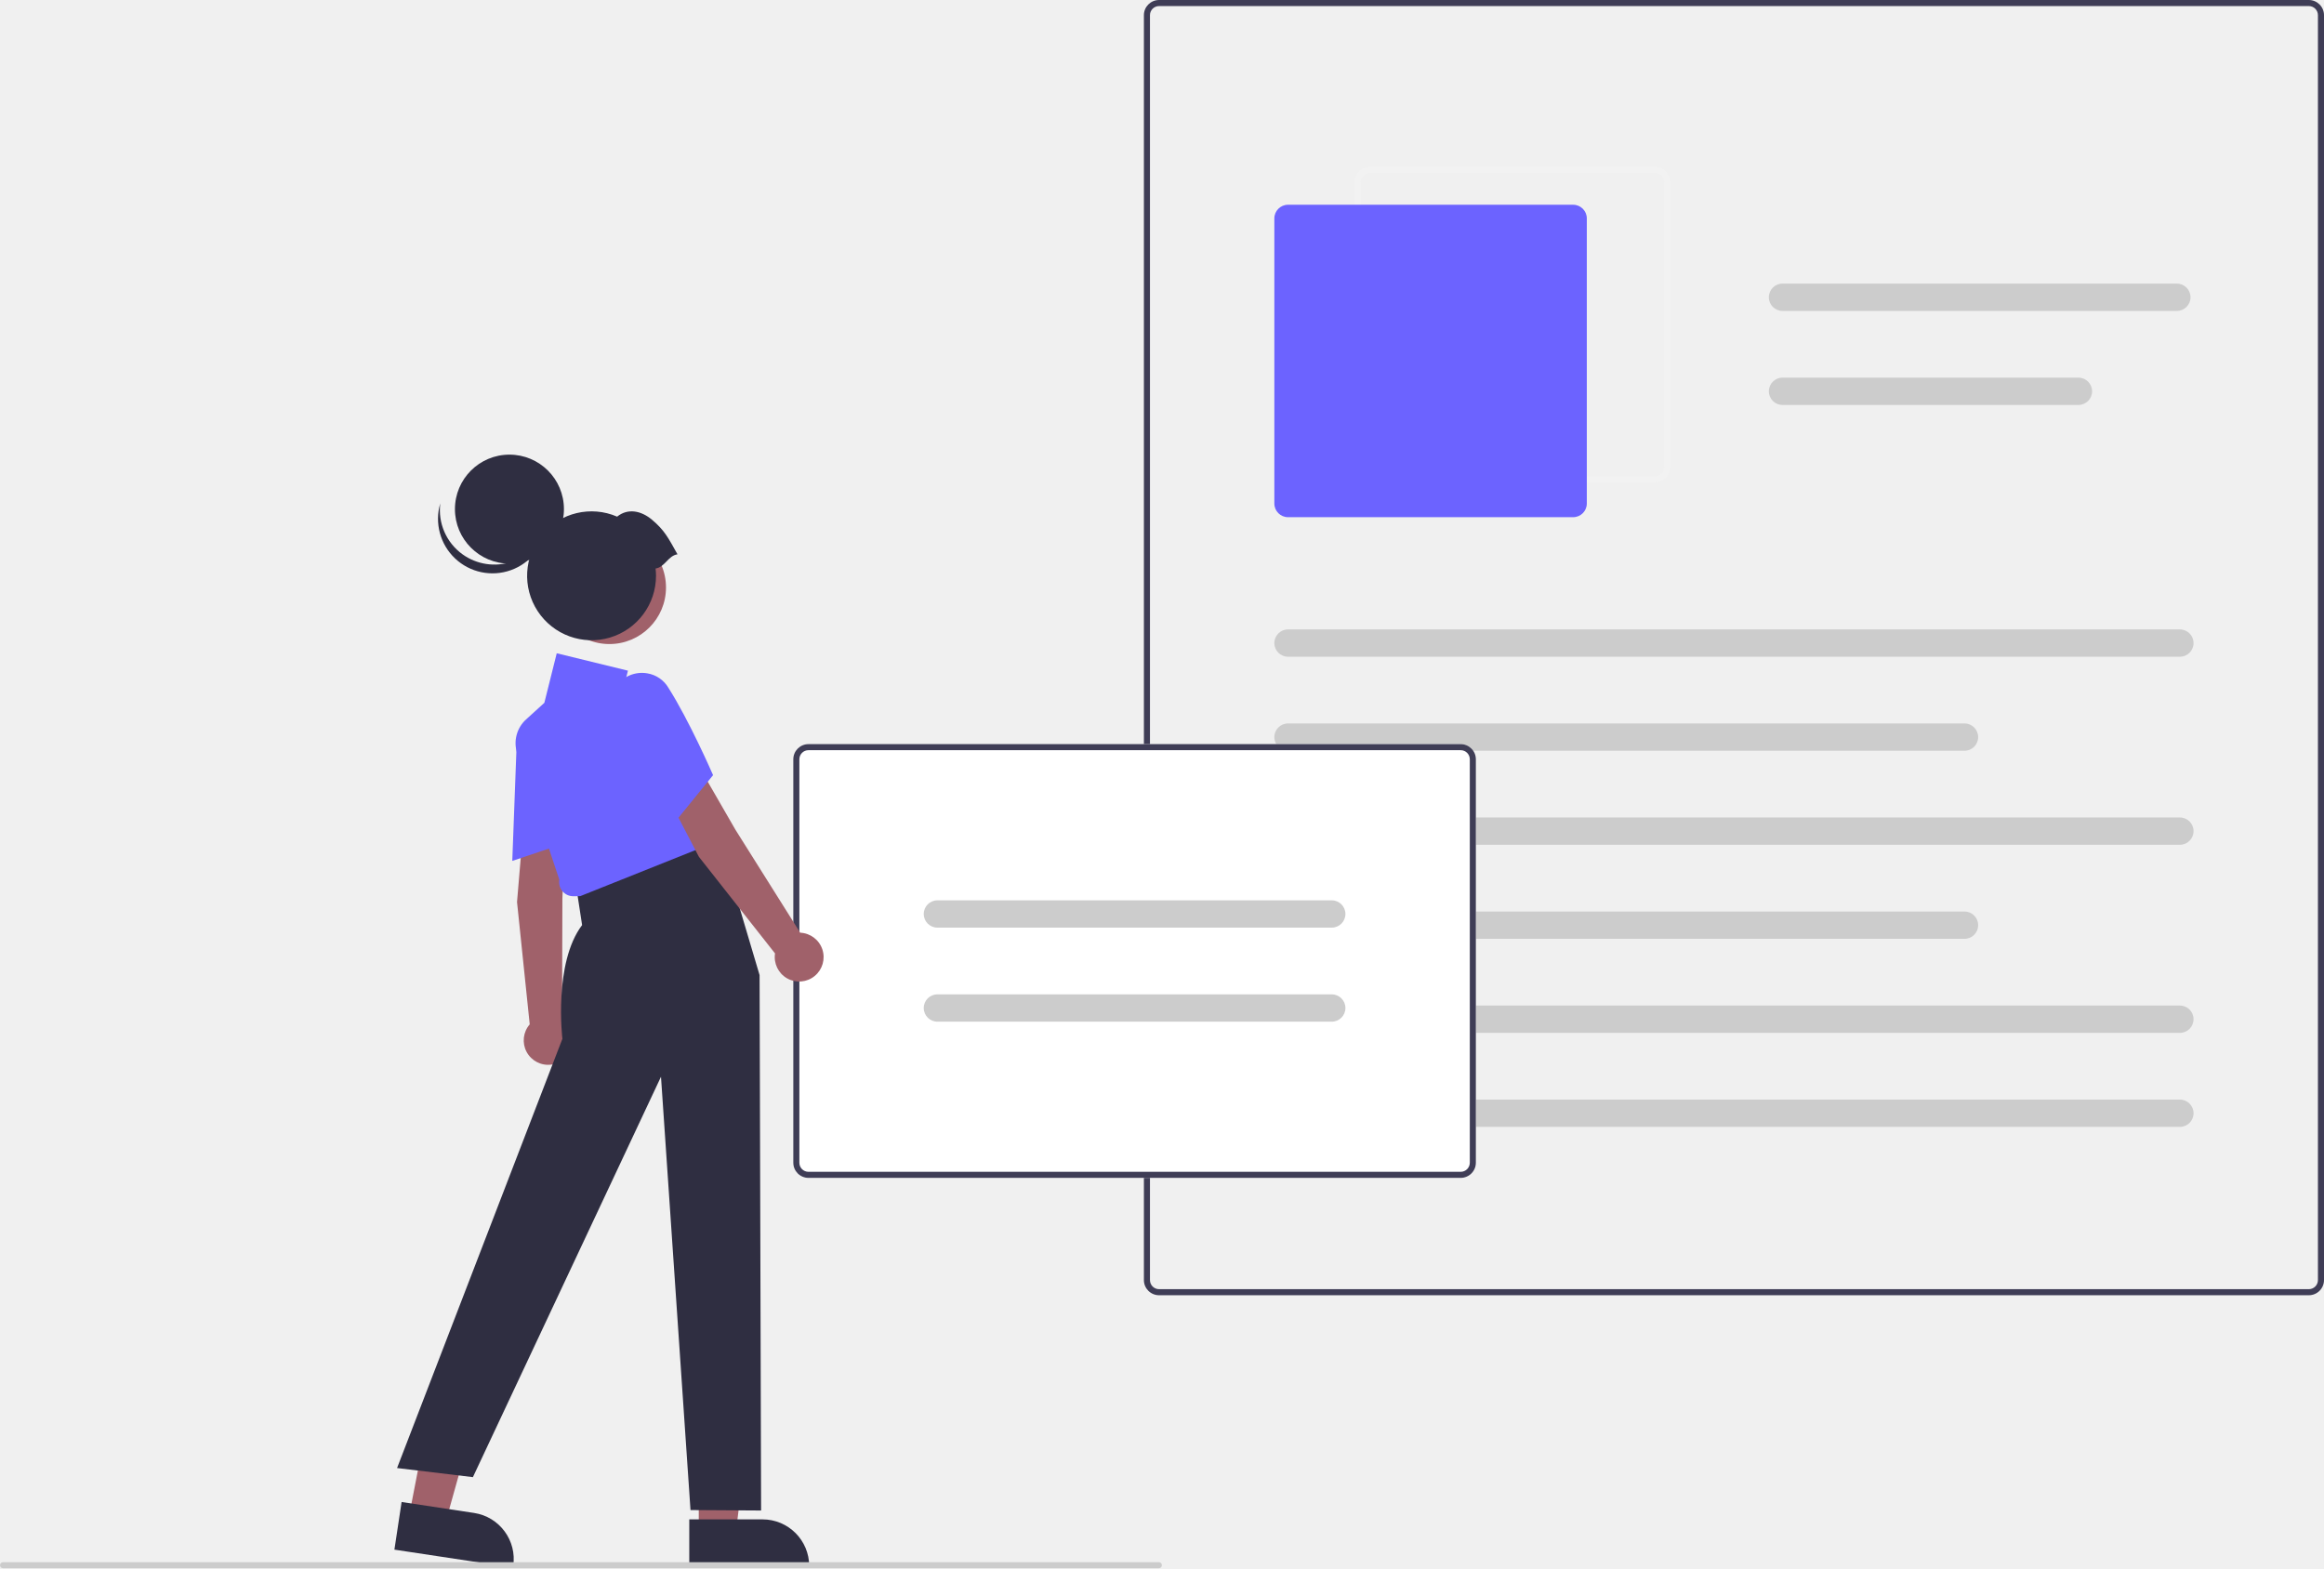
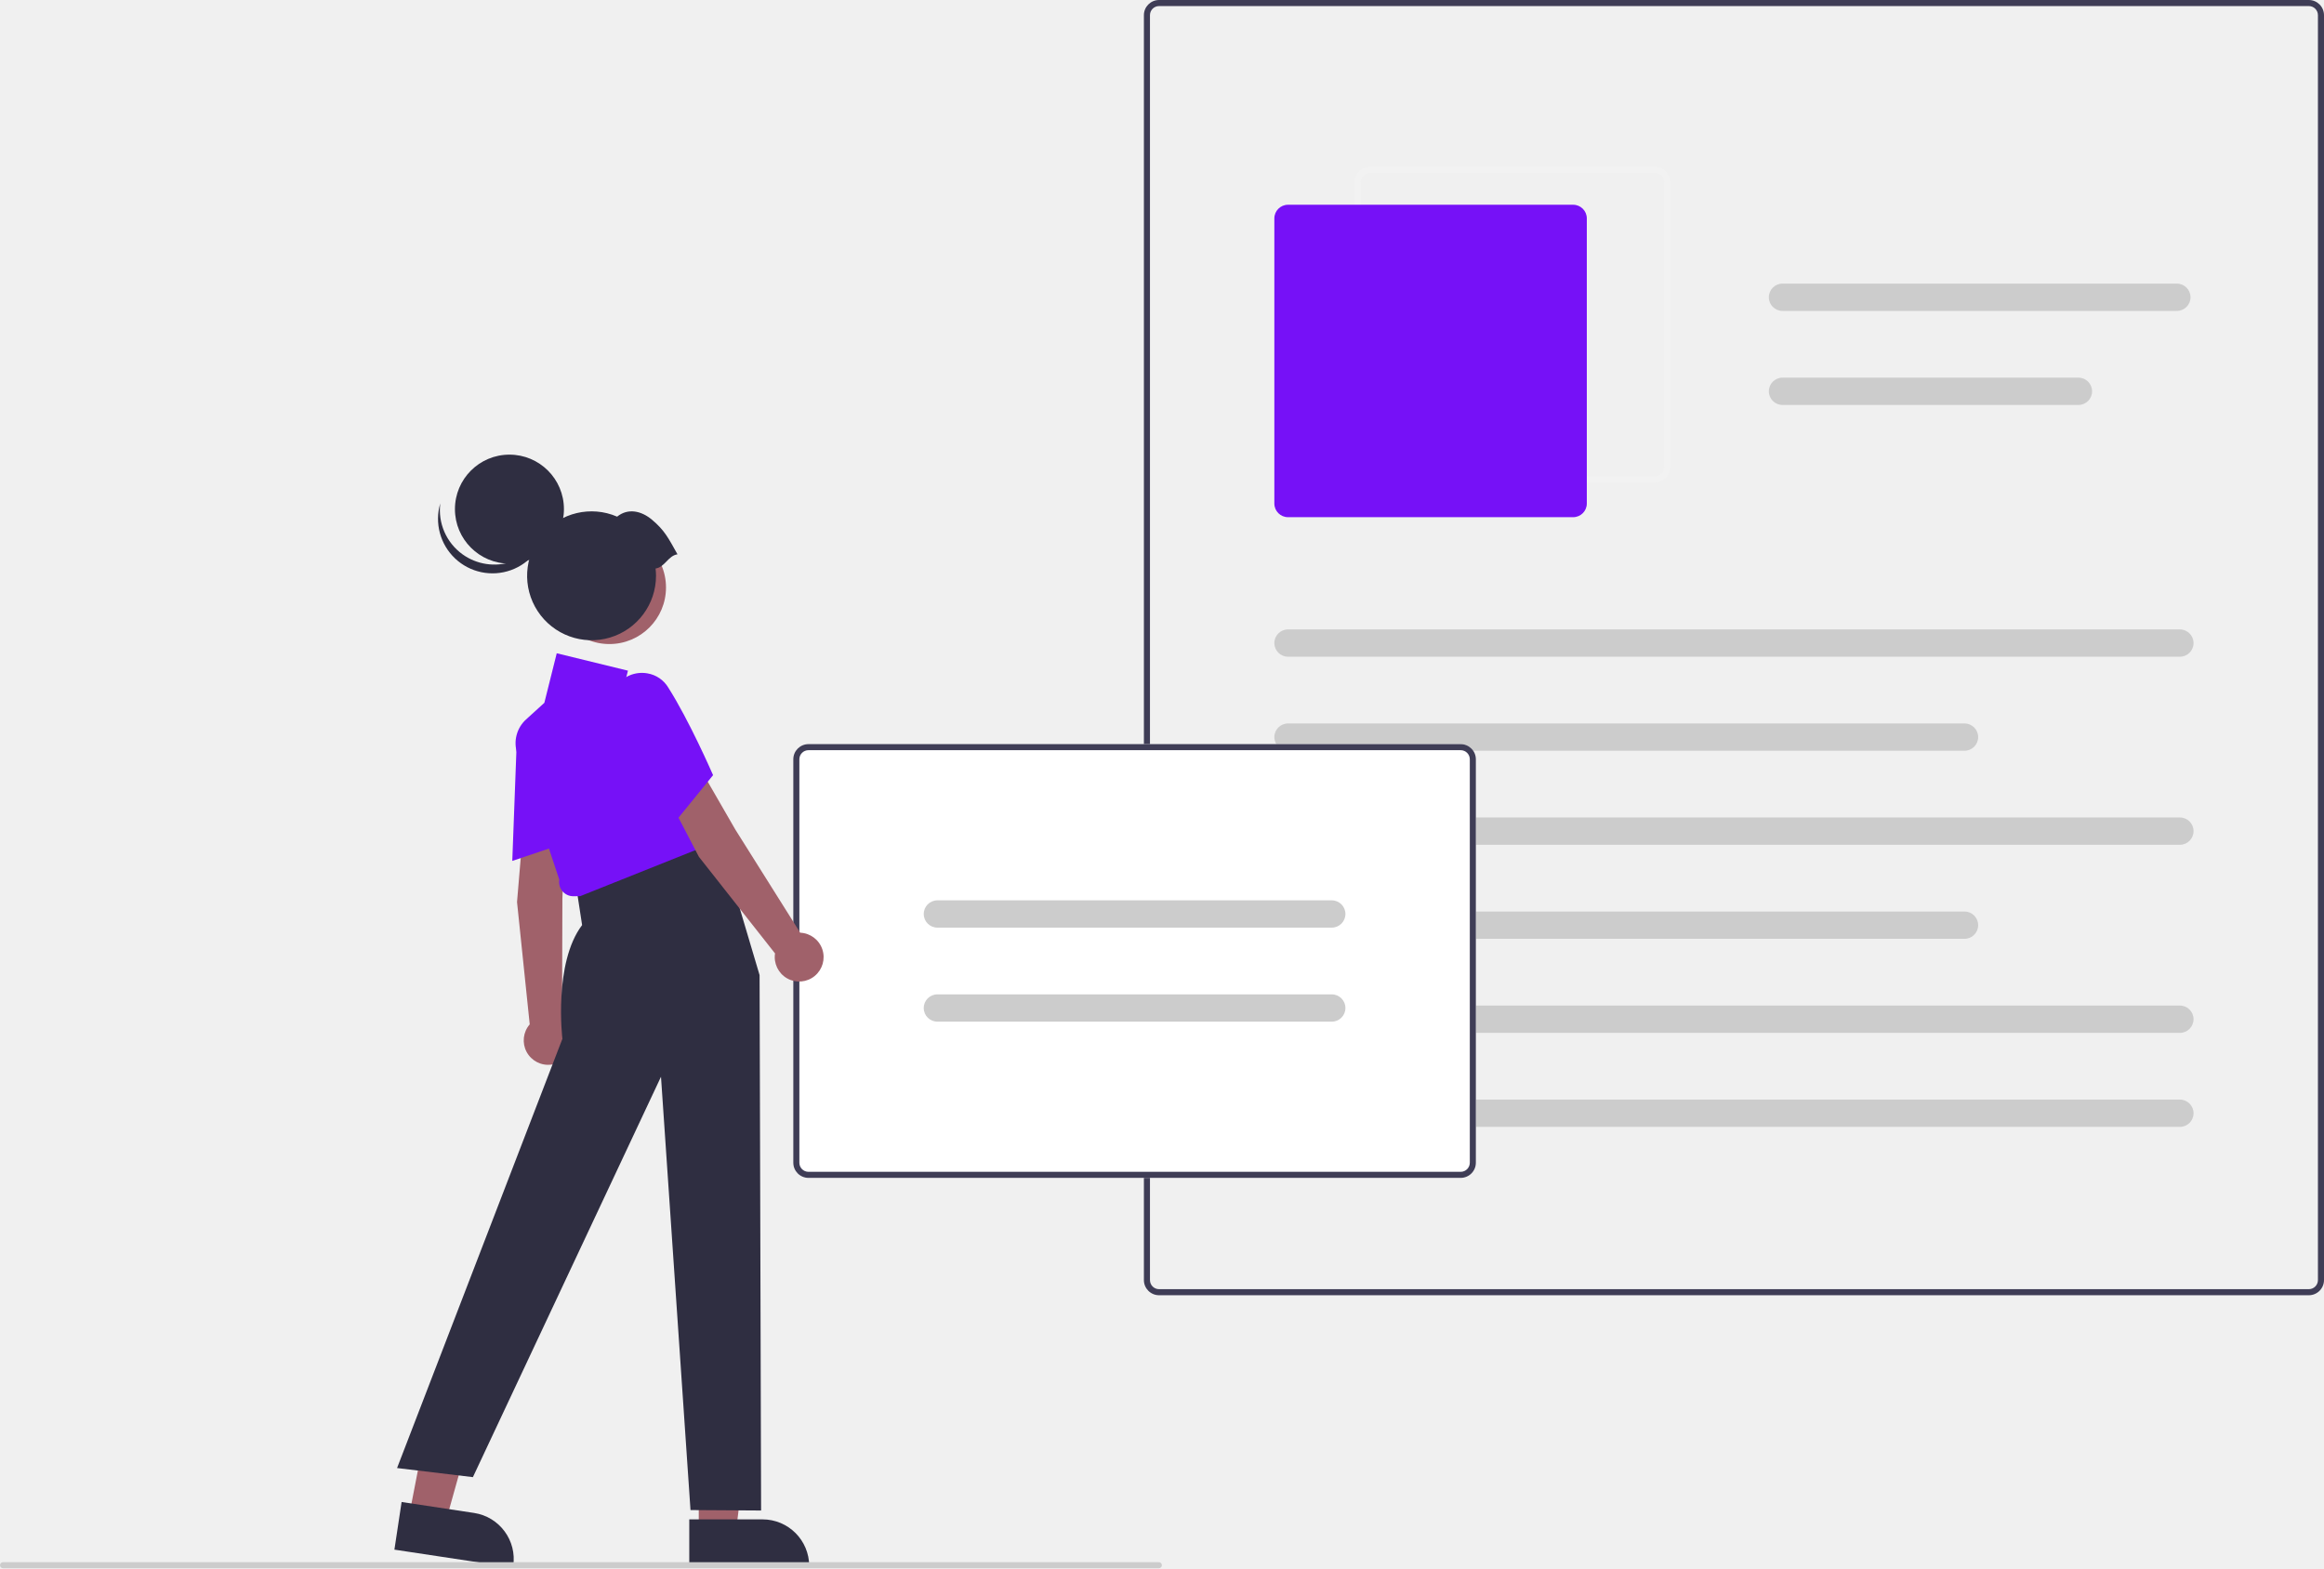
<svg xmlns="http://www.w3.org/2000/svg" id="a56d29c8-f85f-4cea-95e3-9a084c8a58d1" data-name="Layer 1" width="766.067" height="517" viewBox="0 0 766.067 517">
  <path d="M978.033,618.5h-379a5.006,5.006,0,0,1-5-5v-417a5.006,5.006,0,0,1,5-5h379a5.006,5.006,0,0,1,5,5v417A5.006,5.006,0,0,1,978.033,618.5Zm-379-425a3.003,3.003,0,0,0-3,3v417a3.003,3.003,0,0,0,3,3h379a3.003,3.003,0,0,0,3-3v-417a3.003,3.003,0,0,0-3-3Z" transform="translate(-216.9665 -191.5)" fill="#3f3d56" />
  <path d="M762.533,350.5h-94a5.006,5.006,0,0,1-5-5v-94a5.006,5.006,0,0,1,5-5h94a5.006,5.006,0,0,1,5,5v94A5.006,5.006,0,0,1,762.533,350.5Zm-94-102a3.003,3.003,0,0,0-3,3v94a3.003,3.003,0,0,0,3,3h94a3.003,3.003,0,0,0,3-3v-94a3.003,3.003,0,0,0-3-3Z" transform="translate(-216.9665 -191.5)" fill="#f2f2f2" />
-   <path d="M735.533,362h-94a4.505,4.505,0,0,1-4.5-4.5v-94a4.505,4.505,0,0,1,4.5-4.5h94a4.505,4.505,0,0,1,4.5,4.5v94A4.505,4.505,0,0,1,735.533,362Z" transform="translate(-216.9665 -191.5)" fill="#6c63ff" />
+   <path d="M735.533,362h-94a4.505,4.505,0,0,1-4.5-4.5v-94a4.505,4.505,0,0,1,4.5-4.5h94a4.505,4.505,0,0,1,4.5,4.5v94A4.505,4.505,0,0,1,735.533,362Z" transform="translate(-216.9665 -191.5)" fill="#7611F7" />
  <path d="M935.533,408h-294a4.5,4.5,0,0,1,0-9h294a4.5,4.5,0,1,1,0,9Z" transform="translate(-216.9665 -191.5)" fill="#ccc" />
  <path d="M864.533,439h-223a4.5,4.5,0,0,1,0-9h223a4.5,4.5,0,1,1,0,9Z" transform="translate(-216.9665 -191.5)" fill="#ccc" />
  <path d="M934.533,294h-130a4.5,4.5,0,0,1,0-9h130a4.5,4.5,0,1,1,0,9Z" transform="translate(-216.9665 -191.5)" fill="#ccc" />
  <path d="M902.09,325h-97.556a4.5,4.5,0,0,1,0-9h97.556a4.5,4.5,0,0,1,0,9Z" transform="translate(-216.9665 -191.5)" fill="#ccc" />
  <path d="M935.533,470h-294a4.5,4.5,0,0,1,0-9h294a4.5,4.5,0,1,1,0,9Z" transform="translate(-216.9665 -191.5)" fill="#ccc" />
  <path d="M864.533,501h-223a4.5,4.5,0,0,1,0-9h223a4.5,4.5,0,1,1,0,9Z" transform="translate(-216.9665 -191.5)" fill="#ccc" />
  <path d="M935.533,532h-294a4.5,4.5,0,0,1,0-9h294a4.5,4.5,0,1,1,0,9Z" transform="translate(-216.9665 -191.5)" fill="#ccc" />
  <path d="M935.533,563h-294a4.5,4.5,0,0,1,0-9h294a4.5,4.5,0,1,1,0,9Z" transform="translate(-216.9665 -191.5)" fill="#ccc" />
  <path d="M698.463,579.811h-215a5.006,5.006,0,0,1-5-5v-133a5.006,5.006,0,0,1,5-5h215a5.006,5.006,0,0,1,5,5v133A5.006,5.006,0,0,1,698.463,579.811Z" transform="translate(-216.9665 -191.5)" fill="#fff" />
  <path d="M698.463,579.811h-215a5.006,5.006,0,0,1-5-5v-133a5.006,5.006,0,0,1,5-5h215a5.006,5.006,0,0,1,5,5v133A5.006,5.006,0,0,1,698.463,579.811Zm-215-141a3.003,3.003,0,0,0-3,3v133a3.003,3.003,0,0,0,3,3h215a3.003,3.003,0,0,0,3-3v-133a3.003,3.003,0,0,0-3-3Z" transform="translate(-216.9665 -191.5)" fill="#3f3d56" />
  <path d="M655.963,497.311h-130a4.5,4.5,0,0,1,0-9h130a4.5,4.5,0,0,1,0,9Z" transform="translate(-216.9665 -191.5)" fill="#ccc" />
  <path d="M655.963,528.311h-130a4.5,4.5,0,0,1,0-9h130a4.5,4.5,0,0,1,0,9Z" transform="translate(-216.9665 -191.5)" fill="#ccc" />
  <polygon points="230.335 504.891 242.595 504.891 248.427 457.603 230.333 457.604 230.335 504.891" fill="#a0616a" />
  <path d="M444.174,692.389l24.144-.001h.001a15.387,15.387,0,0,1,15.386,15.386v.5l-39.531.001Z" transform="translate(-216.9665 -191.5)" fill="#2f2e41" />
  <polygon points="134.876 499.584 146.998 501.416 159.834 455.532 143.943 452.828 134.876 499.584" fill="#a0616a" />
  <path d="M349.349,686.659l23.873,3.608.001 0a15.387,15.387,0,0,1,12.914,17.513l-.075.494-39.087-5.908Z" transform="translate(-216.9665 -191.5)" fill="#2f2e41" />
  <path d="M389.643,462.043l13.612,3.567-.906,22.069-.112,40.182a8.053,8.053,0,1,1-10.657,1.339l-4.183-40.329Z" transform="translate(-216.9665 -191.5)" fill="#a0616a" />
-   <path d="M387.273,436.765a11.112,11.112,0,0,1,6.869-9.882,10.389,10.389,0,0,1,11.245,1.809,9.905,9.905,0,0,1,3.302,7.66c.036,12.929-2.883,31.773-2.912,31.962l-.047.3-19.897,6.7Z" transform="translate(-216.9665 -191.5)" fill="#6c63ff" />
+   <path d="M387.273,436.765a11.112,11.112,0,0,1,6.869-9.882,10.389,10.389,0,0,1,11.245,1.809,9.905,9.905,0,0,1,3.302,7.66c.036,12.929-2.883,31.773-2.912,31.962l-.047.3-19.897,6.7Z" transform="translate(-216.9665 -191.5)" fill="#7611F7" />
  <path d="M422.85,473.465l30.433-7.878,14.067,47.378.5,176.5-23.272-.146-9.728-142.854-62,132-25-3,54.5-141.5s-3-25,6.5-37.5l-2-13Z" transform="translate(-216.9665 -191.5)" fill="#2f2e41" />
-   <path d="M402.329,485.252a4.663,4.663,0,0,1-.995-3.751l-13.881-41.645a10.595,10.595,0,0,1,2.922-11.183l6.026-5.478,4.084-16.335,23.471,5.737-1.934,7.735,10.623-1.931,22.374,49.832-46.768,18.693-2.303.036A4.662,4.662,0,0,1,402.329,485.252Z" transform="translate(-216.9665 -191.5)" fill="#6c63ff" />
+   <path d="M402.329,485.252a4.663,4.663,0,0,1-.995-3.751l-13.881-41.645a10.595,10.595,0,0,1,2.922-11.183l6.026-5.478,4.084-16.335,23.471,5.737-1.934,7.735,10.623-1.931,22.374,49.832-46.768,18.693-2.303.036A4.662,4.662,0,0,1,402.329,485.252Z" transform="translate(-216.9665 -191.5)" fill="#7611F7" />
  <path d="M434.907,450.091l13.411-4.262,11.031,19.136L480.733,498.984a8.053,8.053,0,1,1-8.291,6.828l-25.092-31.848Z" transform="translate(-216.9665 -191.5)" fill="#a0616a" />
-   <path d="M419.392,429.992a11.111,11.111,0,0,1,.523-12.022,10.394,10.394,0,0,1,10.471-4.482,9.905,9.905,0,0,1,6.885,4.709c6.941,10.907,14.547,28.395,14.623,28.569l.121.278L438.781,463.342Z" transform="translate(-216.9665 -191.5)" fill="#6c63ff" />
+   <path d="M419.392,429.992a11.111,11.111,0,0,1,.523-12.022,10.394,10.394,0,0,1,10.471-4.482,9.905,9.905,0,0,1,6.885,4.709c6.941,10.907,14.547,28.395,14.623,28.569l.121.278L438.781,463.342Z" transform="translate(-216.9665 -191.5)" fill="#7611F7" />
  <circle cx="200.884" cy="193.673" r="18.649" fill="#a0616a" />
  <circle cx="167.928" cy="167.843" r="17.964" fill="#2f2e41" />
  <path d="M369.4,374.218a17.965,17.965,0,0,0,27.741-9.432,17.965,17.965,0,1,1-35.042-7.367A17.958,17.958,0,0,0,369.4,374.218Z" transform="translate(-216.9665 -191.5)" fill="#2f2e41" />
  <path d="M440.292,374.238c-3.136-5.614-4.336-7.96-8.379-11.374-3.576-3.019-7.974-3.906-11.521-1.045A21.245,21.245,0,1,0,433.21,381.32a21.421,21.421,0,0,0-.145-2.402C436.149,378.485,437.209,374.671,440.292,374.238Z" transform="translate(-216.9665 -191.5)" fill="#2f2e41" />
  <path d="M598.967,708.5h-381a1,1,0,0,1,0-2h381a1,1,0,0,1,0,2Z" transform="translate(-216.9665 -191.5)" fill="#ccc" />
</svg>
